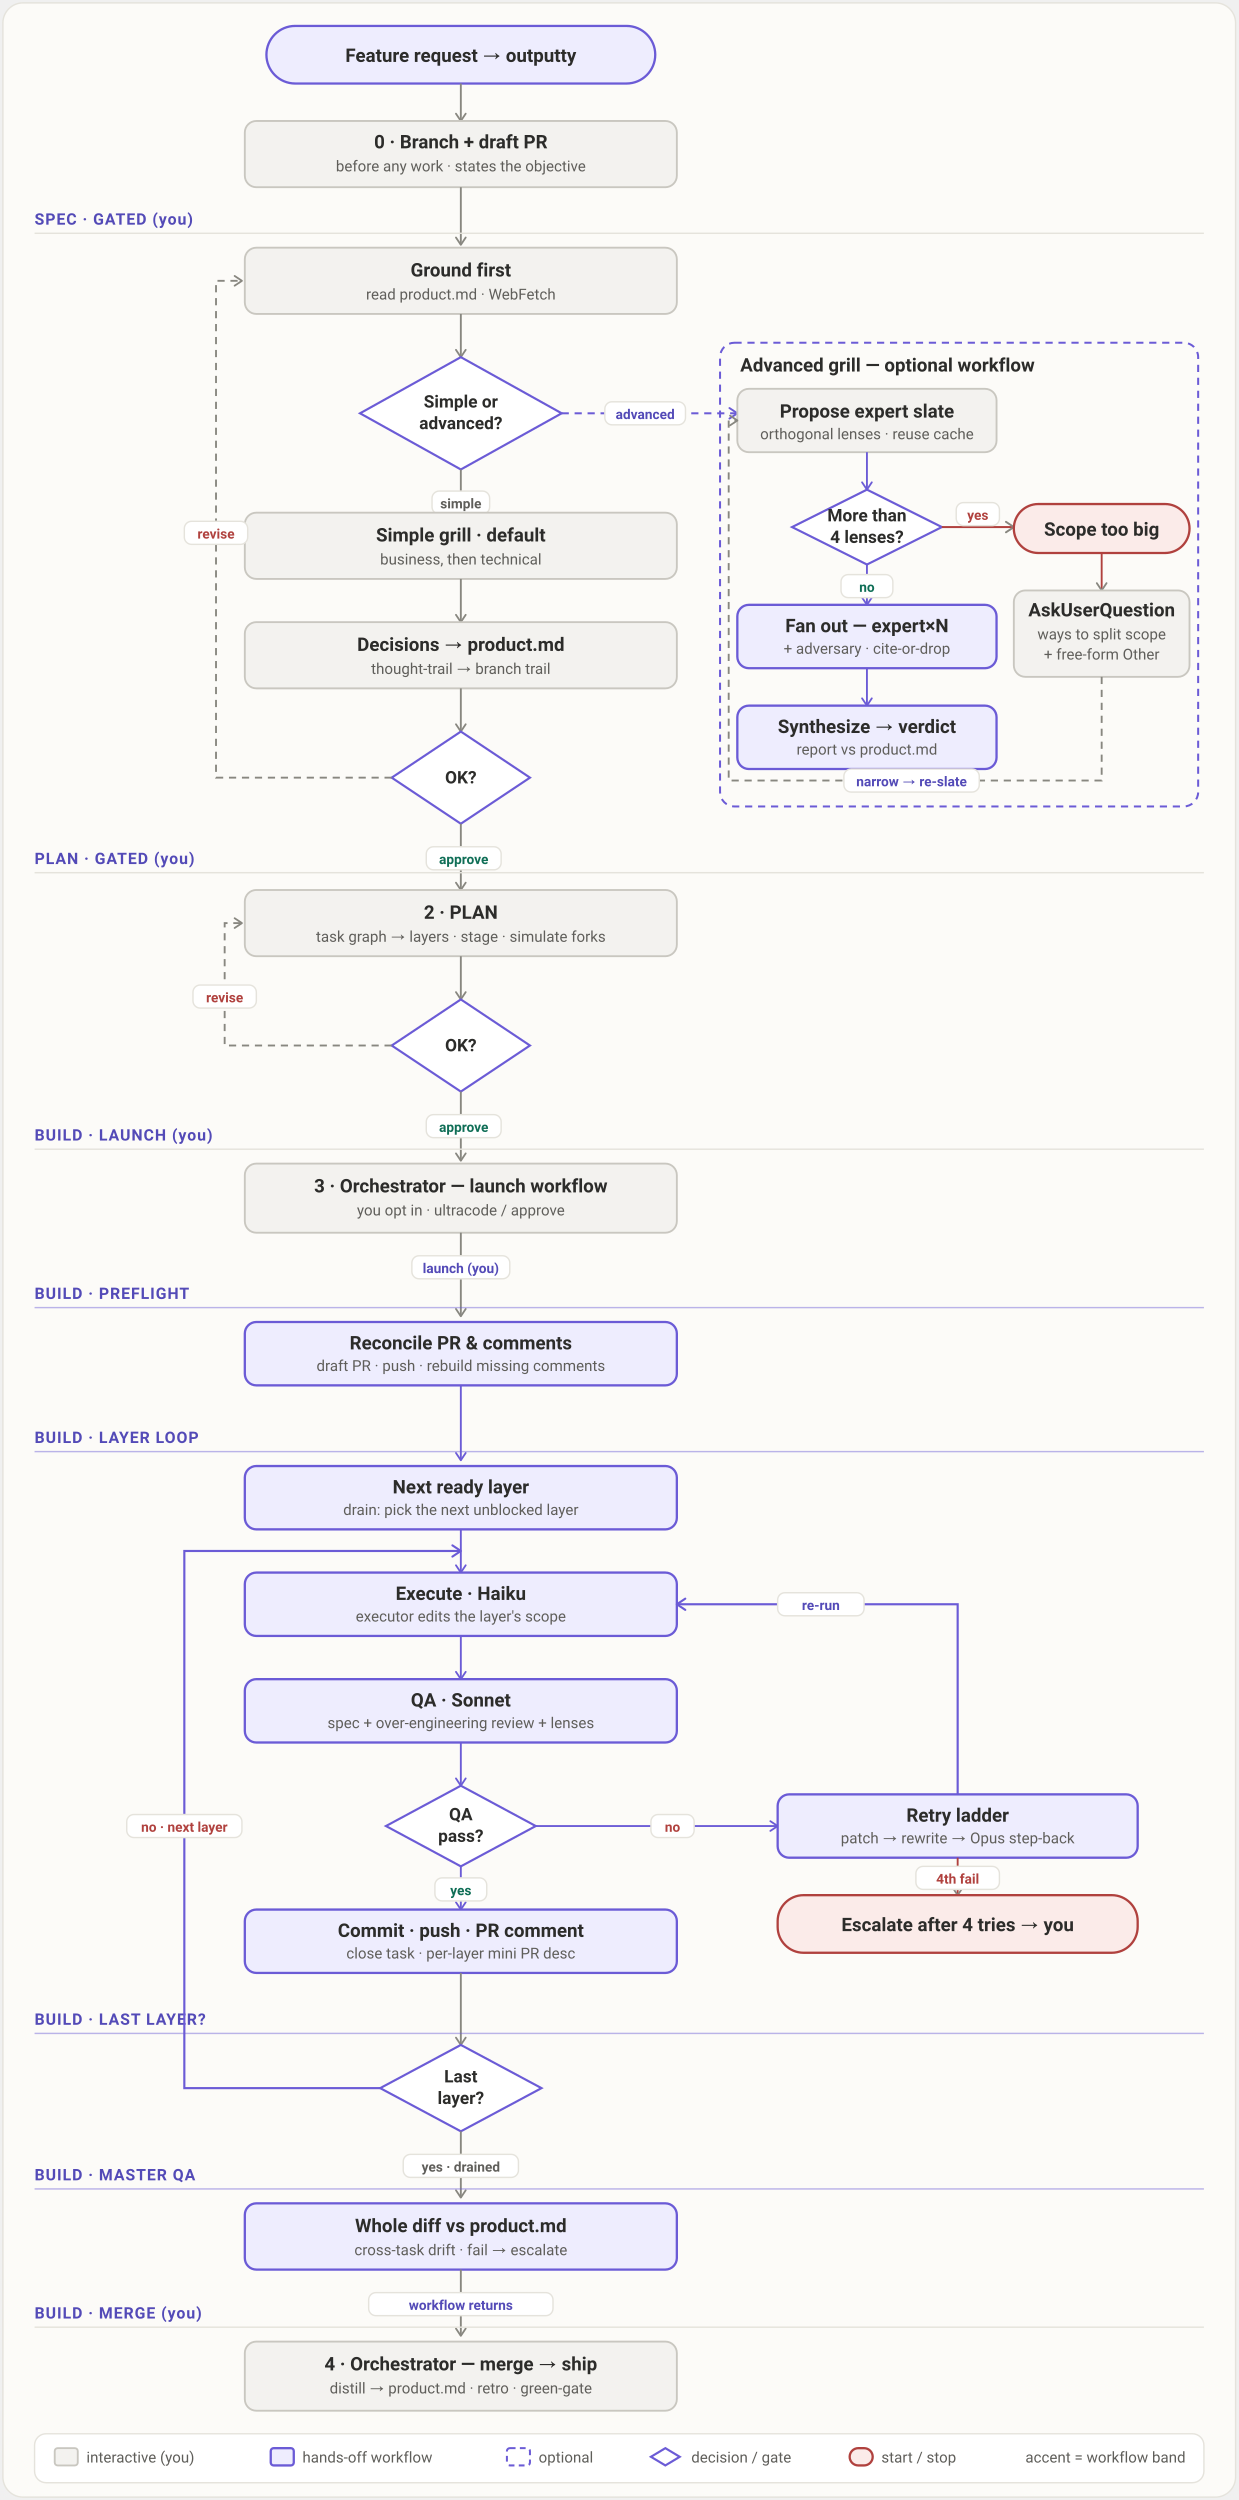
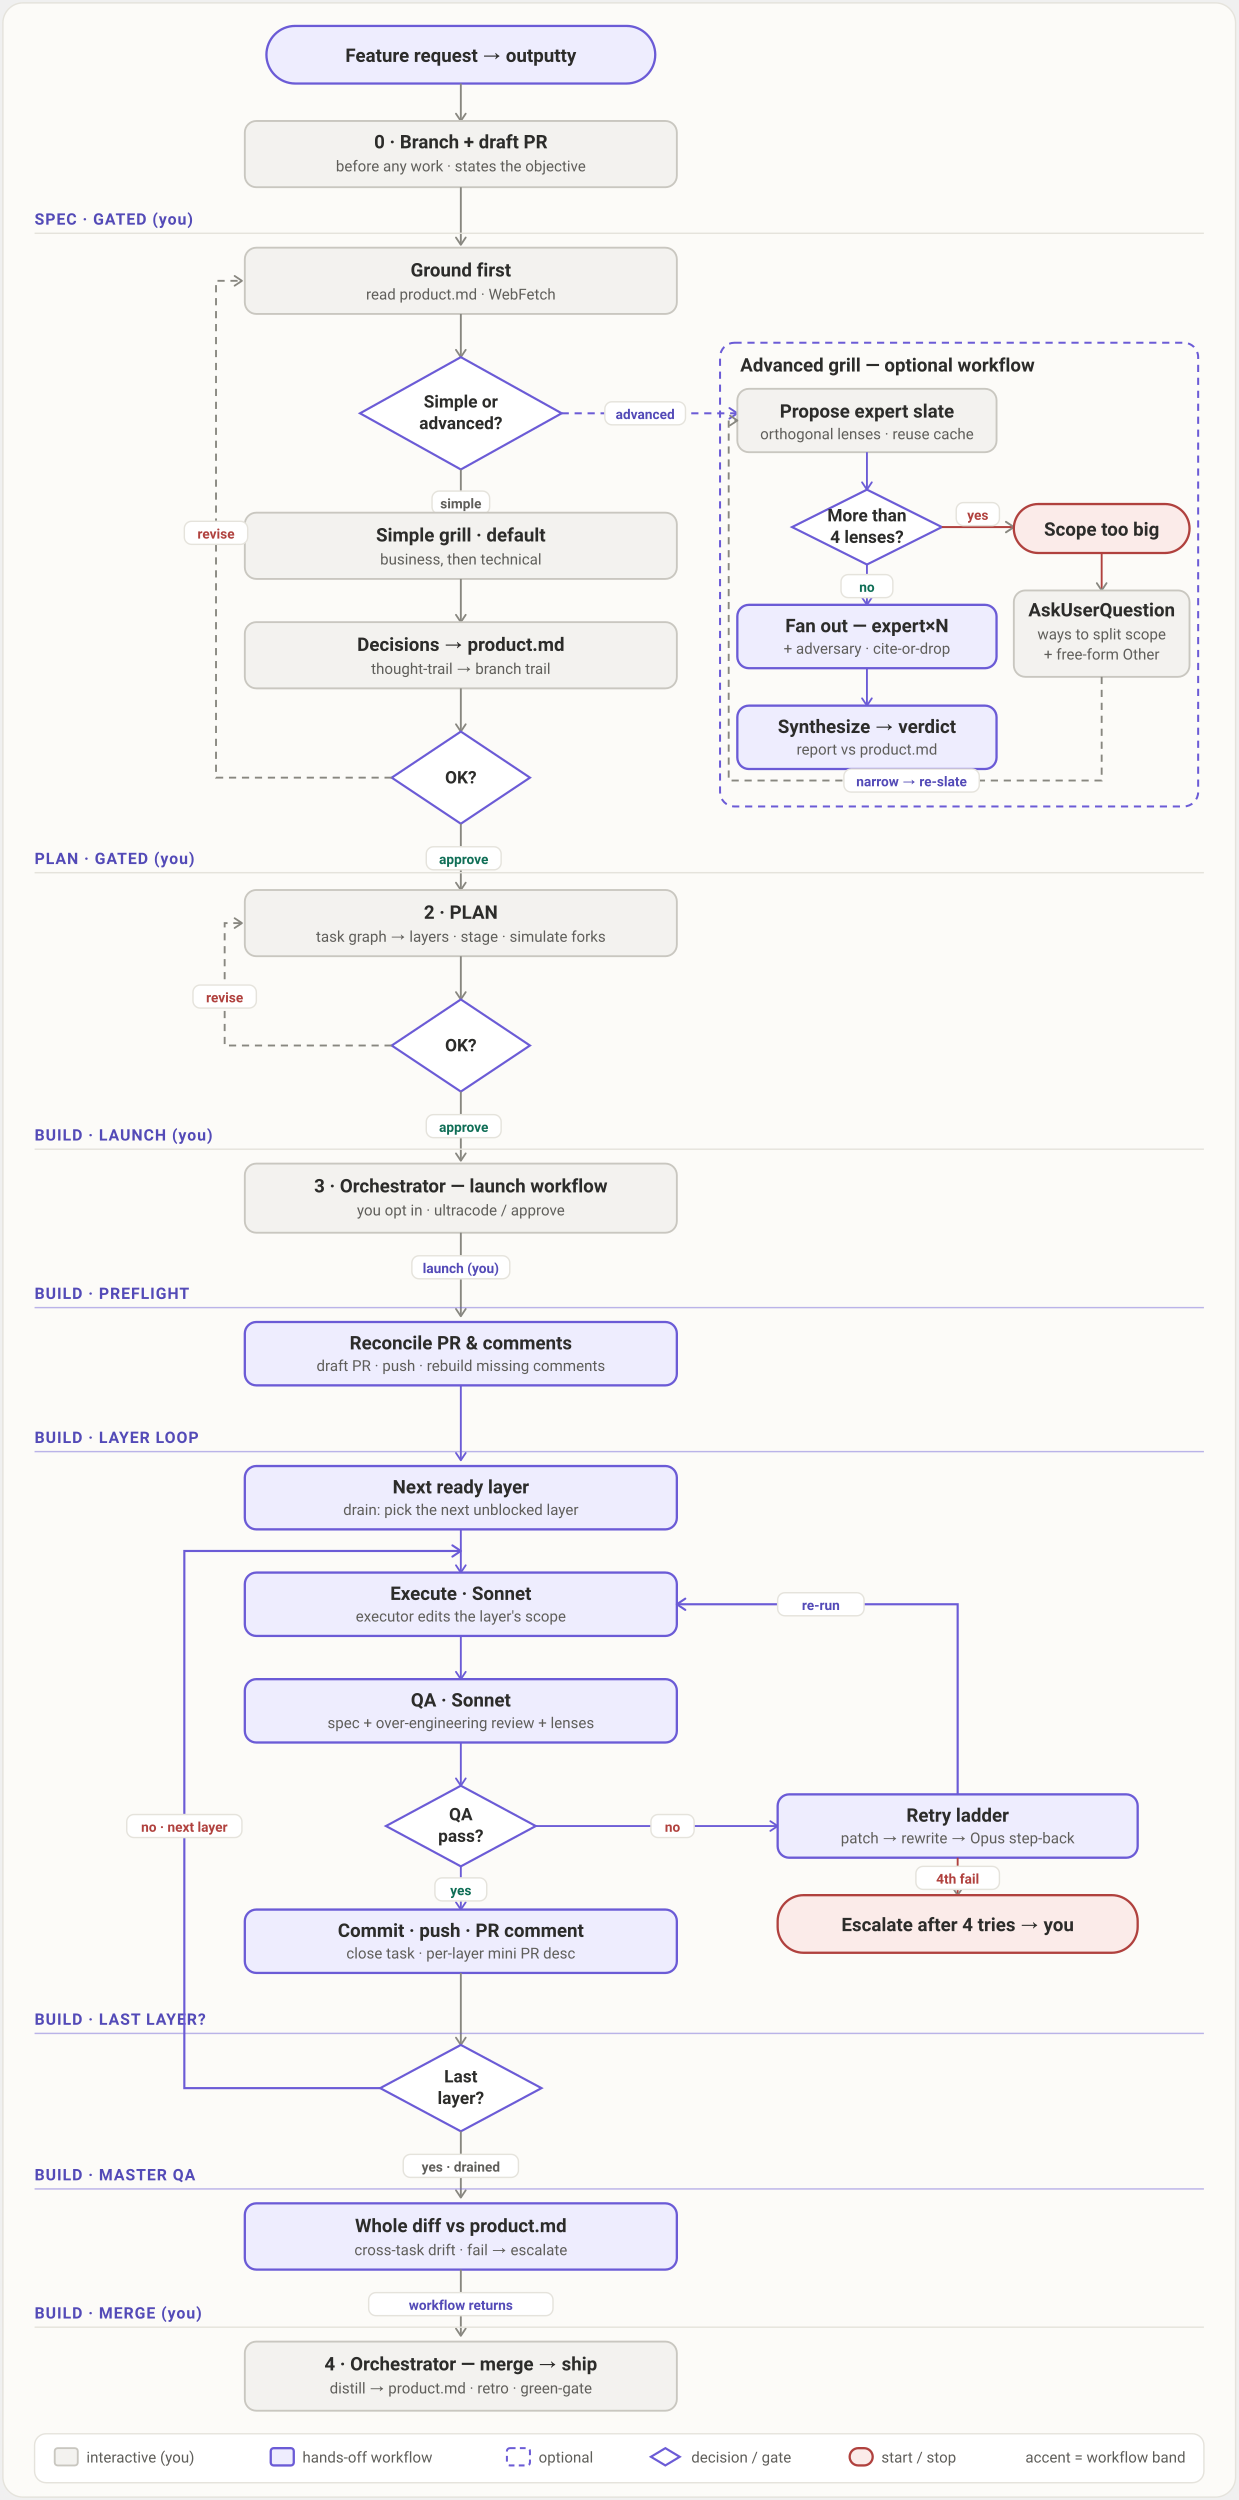
<svg xmlns="http://www.w3.org/2000/svg" width="100%" viewBox="0 0 860 1736" role="img" aria-labelledby="t d">
  <style>
  text{font-family:"Anthropic Sans",system-ui,-apple-system,"Segoe UI",Roboto,Helvetica,Arial,sans-serif}
  .th{font-size:13px;font-weight:600;fill:#2C2C2A}
  .t{font-size:12px;font-weight:600;fill:#2C2C2A}
  .ts{font-size:10.5px;font-weight:400;fill:#5F5E5A}
  .band{font-size:11px;font-weight:700;fill:#534AB7;letter-spacing:.06em}
  .chip{font-size:9.5px;font-weight:700;text-anchor:middle}
  .nbox{fill:#F3F2EF;stroke:#C9C7C0;stroke-width:1.3}
  .wfc{fill:#EEEDFE;stroke:#6B5BD6;stroke-width:1.6}
  .term{fill:#EEEDFE;stroke:#6B5BD6;stroke-width:1.6}
  .stop{fill:#FBEBE9;stroke:#B0413E;stroke-width:1.6}
  .opt{fill:none;stroke:#6B5BD6;stroke-width:1.4;stroke-dasharray:5 4}
  .dia{fill:#FFFFFF;stroke:#6B5BD6;stroke-width:1.5}
</style>
  <defs>
    <marker id="arrow" viewBox="0 0 10 10" refX="8" refY="5" markerWidth="6.5" markerHeight="6.5" orient="auto-start-reverse">
      <path d="M2 1L8 5L2 9" fill="none" stroke="#888780" stroke-width="1.5" stroke-linecap="round" stroke-linejoin="round" />
    </marker>
    <marker id="arrowp" viewBox="0 0 10 10" refX="8" refY="5" markerWidth="6.5" markerHeight="6.5" orient="auto-start-reverse">
      <path d="M2 1L8 5L2 9" fill="none" stroke="#6B5BD6" stroke-width="1.5" stroke-linecap="round" stroke-linejoin="round" />
    </marker>
  </defs>
  <rect x="2" y="2" width="856" height="1732" rx="14" fill="#FCFBF8" stroke="#E5E3DC" />
  <g id="section-intro">
    <rect class="term" x="185" y="18" width="270" height="40" rx="20" />
    <text class="th" x="320" y="43" text-anchor="middle">Feature request → outputty</text>
    <line x1="320" y1="58" x2="320" y2="84" stroke="#888780" stroke-width="1.3" marker-end="url(#arrow)" />
    <rect class="nbox" x="170" y="84" width="300" height="46" rx="8" />
    <text class="th" x="320" y="103" text-anchor="middle">0 · Branch + draft PR</text>
    <text class="ts" x="320" y="119" text-anchor="middle">before any work · states the objective</text>
    <line x1="320" y1="130" x2="320" y2="170" stroke="#888780" stroke-width="1.3" marker-end="url(#arrow)" />
  </g>
  <g id="section-spec">
    <text class="band" x="24" y="156">SPEC · GATED (you)</text>
    <line x1="24" y1="162" x2="836" y2="162" stroke="#E5E3DC" stroke-width="1" />
    <rect class="nbox" x="170" y="172" width="300" height="46" rx="8" />
    <text class="th" x="320" y="192" text-anchor="middle">Ground first</text>
    <text class="ts" x="320" y="208" text-anchor="middle">read product.md · WebFetch</text>
    <line x1="320" y1="218" x2="320" y2="248" stroke="#888780" stroke-width="1.3" marker-end="url(#arrow)" />
    <polygon class="dia" points="320,248 390,287 320,326 250,287" />
    <text class="t" x="320" y="283" text-anchor="middle">Simple or</text>
    <text class="t" x="320" y="298" text-anchor="middle">advanced?</text>
    <path d="M390,287 L512,287" fill="none" stroke="#6B5BD6" stroke-width="1.4" stroke-dasharray="5 4" marker-end="url(#arrowp)" />
    <rect x="420" y="279" width="56" height="16" rx="5" fill="#FFFFFF" stroke="#E5E3DC" />
    <text class="chip" x="448" y="291" fill="#534AB7">advanced</text>
    <line x1="320" y1="326" x2="320" y2="356" stroke="#888780" stroke-width="1.3" marker-end="url(#arrow)" />
    <rect x="300" y="341" width="40" height="16" rx="5" fill="#FFFFFF" stroke="#E5E3DC" />
    <text class="chip" x="320" y="353" fill="#5F5E5A">simple</text>
    <rect class="nbox" x="170" y="356" width="300" height="46" rx="8" />
    <text class="th" x="320" y="376" text-anchor="middle">Simple grill · default</text>
    <text class="ts" x="320" y="392" text-anchor="middle">business, then technical</text>
    <line x1="320" y1="402" x2="320" y2="432" stroke="#888780" stroke-width="1.3" marker-end="url(#arrow)" />
    <rect class="opt" x="500" y="238" width="332" height="322" rx="10" />
    <text class="th" x="514" y="258" fill="#3C3489">Advanced grill — optional workflow</text>
    <rect class="nbox" x="512" y="270" width="180" height="44" rx="8" />
    <text class="th" x="602" y="290" text-anchor="middle">Propose expert slate</text>
    <text class="ts" x="602" y="305" text-anchor="middle">orthogonal lenses · reuse cache</text>
    <line x1="602" y1="314" x2="602" y2="340" stroke="#6B5BD6" stroke-width="1.3" marker-end="url(#arrowp)" />
    <polygon class="dia" points="602,340 654,366 602,392 550,366" />
    <text class="t" x="602" y="362" text-anchor="middle">More than</text>
    <text class="t" x="602" y="377" text-anchor="middle">4 lenses?</text>
    <line x1="602" y1="392" x2="602" y2="420" stroke="#6B5BD6" stroke-width="1.3" marker-end="url(#arrowp)" />
    <rect x="584" y="399" width="36" height="16" rx="5" fill="#FFFFFF" stroke="#E5E3DC" />
    <text class="chip" x="602" y="411" fill="#0F6E56">no</text>
    <rect class="wfc" x="512" y="420" width="180" height="44" rx="8" />
    <text class="th" x="602" y="439" text-anchor="middle">Fan out — expert×N</text>
    <text class="ts" x="602" y="454" text-anchor="middle">+ adversary · cite-or-drop</text>
    <line x1="602" y1="464" x2="602" y2="490" stroke="#6B5BD6" stroke-width="1.3" marker-end="url(#arrowp)" />
    <rect class="wfc" x="512" y="490" width="180" height="44" rx="8" />
    <text class="th" x="602" y="509" text-anchor="middle">Synthesize → verdict</text>
    <text class="ts" x="602" y="524" text-anchor="middle">report vs product.md</text>
    <path d="M654,366 L704,366" fill="none" stroke="#B0413E" stroke-width="1.4" marker-end="url(#arrow)" />
    <rect x="664" y="349" width="30" height="16" rx="5" fill="#FFFFFF" stroke="#E5E3DC" />
    <text class="chip" x="679" y="361" fill="#B0413E">yes</text>
    <rect class="stop" x="704" y="350" width="122" height="34" rx="17" />
    <text class="th" x="765" y="372" text-anchor="middle">Scope too big</text>
    <line x1="765" y1="384" x2="765" y2="410" stroke="#B0413E" stroke-width="1.3" marker-end="url(#arrow)" />
    <rect class="nbox" x="704" y="410" width="122" height="60" rx="8" />
    <text class="th" x="765" y="428" text-anchor="middle">AskUserQuestion</text>
    <text class="ts" x="765" y="444" text-anchor="middle">ways to split scope</text>
    <text class="ts" x="765" y="458" text-anchor="middle">+ free-form Other</text>
    <path d="M765,470 L765,542 L506,542 L506,292 L512,292" fill="none" stroke="#888780" stroke-width="1.3" stroke-dasharray="5 4" marker-end="url(#arrow)" />
    <rect x="586" y="534" width="94" height="16" rx="5" fill="#FFFFFF" stroke="#E5E3DC" />
    <text class="chip" x="633" y="546" fill="#534AB7">narrow → re-slate</text>
    <rect class="nbox" x="170" y="432" width="300" height="46" rx="8" />
    <text class="th" x="320" y="452" text-anchor="middle">Decisions → product.md</text>
    <text class="ts" x="320" y="468" text-anchor="middle">thought-trail → branch trail</text>
    <line x1="320" y1="478" x2="320" y2="508" stroke="#888780" stroke-width="1.3" marker-end="url(#arrow)" />
    <polygon class="dia" points="320,508 368,540 320,572 272,540" />
    <text class="t" x="320" y="544" text-anchor="middle">OK?</text>
    <path d="M272,540 L150,540 L150,195 L168,195" fill="none" stroke="#888780" stroke-width="1.3" stroke-dasharray="5 4" marker-end="url(#arrow)" />
    <rect x="128" y="362" width="44" height="16" rx="5" fill="#FFFFFF" stroke="#E5E3DC" />
    <text class="chip" x="150" y="374" fill="#B0413E">revise</text>
    <line x1="320" y1="572" x2="320" y2="618" stroke="#888780" stroke-width="1.3" marker-end="url(#arrow)" />
    <rect x="296" y="588" width="52" height="16" rx="5" fill="#FFFFFF" stroke="#E5E3DC" />
    <text class="chip" x="322" y="600" fill="#0F6E56">approve</text>
  </g>
  <g id="section-plan">
    <text class="band" x="24" y="600">PLAN · GATED (you)</text>
    <line x1="24" y1="606" x2="836" y2="606" stroke="#E5E3DC" stroke-width="1" />
    <rect class="nbox" x="170" y="618" width="300" height="46" rx="8" />
    <text class="th" x="320" y="638" text-anchor="middle">2 · PLAN</text>
    <text class="ts" x="320" y="654" text-anchor="middle">task graph → layers · stage · simulate forks</text>
    <line x1="320" y1="664" x2="320" y2="694" stroke="#888780" stroke-width="1.3" marker-end="url(#arrow)" />
    <polygon class="dia" points="320,694 368,726 320,758 272,726" />
    <text class="t" x="320" y="730" text-anchor="middle">OK?</text>
    <path d="M272,726 L156,726 L156,641 L168,641" fill="none" stroke="#888780" stroke-width="1.3" stroke-dasharray="5 4" marker-end="url(#arrow)" />
    <rect x="134" y="684" width="44" height="16" rx="5" fill="#FFFFFF" stroke="#E5E3DC" />
    <text class="chip" x="156" y="696" fill="#B0413E">revise</text>
    <line x1="320" y1="758" x2="320" y2="806" stroke="#888780" stroke-width="1.3" marker-end="url(#arrow)" />
    <rect x="296" y="774" width="52" height="16" rx="5" fill="#FFFFFF" stroke="#E5E3DC" />
    <text class="chip" x="322" y="786" fill="#0F6E56">approve</text>
  </g>
  <g id="section-build-launch">
    <text class="band" x="24" y="792">BUILD · LAUNCH (you)</text>
    <line x1="24" y1="798" x2="836" y2="798" stroke="#E5E3DC" stroke-width="1" />
    <rect class="nbox" x="170" y="808" width="300" height="48" rx="8" />
    <text class="th" x="320" y="828" text-anchor="middle">3 · Orchestrator — launch workflow</text>
    <text class="ts" x="320" y="844" text-anchor="middle">you opt in · ultracode / approve</text>
    <line x1="320" y1="856" x2="320" y2="914" stroke="#888780" stroke-width="1.3" marker-end="url(#arrow)" />
    <rect x="286" y="872" width="68" height="16" rx="5" fill="#FFFFFF" stroke="#E5E3DC" />
    <text class="chip" x="320" y="884" fill="#534AB7">launch (you)</text>
  </g>
  <g id="section-build-preflight">
    <text class="band" x="24" y="902">BUILD · PREFLIGHT</text>
    <line x1="24" y1="908" x2="836" y2="908" stroke="#6B5BD6" stroke-opacity="0.45" stroke-width="1" />
    <rect class="wfc" x="170" y="918" width="300" height="44" rx="8" />
    <text class="th" x="320" y="937" text-anchor="middle">Reconcile PR &amp; comments</text>
    <text class="ts" x="320" y="952" text-anchor="middle">draft PR · push · rebuild missing comments</text>
    <line x1="320" y1="962" x2="320" y2="1014" stroke="#6B5BD6" stroke-width="1.3" marker-end="url(#arrowp)" />
  </g>
  <g id="section-build-layerloop">
    <text class="band" x="24" y="1002">BUILD · LAYER LOOP</text>
    <line x1="24" y1="1008" x2="836" y2="1008" stroke="#6B5BD6" stroke-opacity="0.45" stroke-width="1" />
    <rect class="wfc" x="170" y="1018" width="300" height="44" rx="8" />
    <text class="th" x="320" y="1037" text-anchor="middle">Next ready layer</text>
    <text class="ts" x="320" y="1052" text-anchor="middle">drain: pick the next unblocked layer</text>
    <line x1="320" y1="1062" x2="320" y2="1092" stroke="#6B5BD6" stroke-width="1.3" marker-end="url(#arrowp)" />
    <rect class="wfc" x="170" y="1092" width="300" height="44" rx="8" />
-     <text class="th" x="320" y="1111" text-anchor="middle">Execute · Haiku</text>
+     <text class="th" x="320" y="1111" text-anchor="middle">Execute · Sonnet</text>
    <text class="ts" x="320" y="1126" text-anchor="middle">executor edits the layer's scope</text>
    <line x1="320" y1="1136" x2="320" y2="1166" stroke="#6B5BD6" stroke-width="1.3" marker-end="url(#arrowp)" />
    <rect class="wfc" x="170" y="1166" width="300" height="44" rx="8" />
    <text class="th" x="320" y="1185" text-anchor="middle">QA · Sonnet</text>
    <text class="ts" x="320" y="1200" text-anchor="middle">spec + over-engineering review + lenses</text>
    <line x1="320" y1="1210" x2="320" y2="1240" stroke="#6B5BD6" stroke-width="1.3" marker-end="url(#arrowp)" />
    <polygon class="dia" points="320,1240 372,1268 320,1296 268,1268" />
    <text class="t" x="320" y="1264" text-anchor="middle">QA</text>
    <text class="t" x="320" y="1279" text-anchor="middle">pass?</text>
    <line x1="320" y1="1296" x2="320" y2="1326" stroke="#6B5BD6" stroke-width="1.3" marker-end="url(#arrowp)" />
    <rect x="302" y="1304" width="36" height="16" rx="5" fill="#FFFFFF" stroke="#E5E3DC" />
    <text class="chip" x="320" y="1316" fill="#0F6E56">yes</text>
    <rect class="wfc" x="170" y="1326" width="300" height="44" rx="8" />
    <text class="th" x="320" y="1345" text-anchor="middle">Commit · push · PR comment</text>
    <text class="ts" x="320" y="1360" text-anchor="middle">close task · per-layer mini PR desc</text>
    <path d="M372,1268 L540,1268" fill="none" stroke="#6B5BD6" stroke-width="1.3" marker-end="url(#arrowp)" />
    <rect x="452" y="1260" width="30" height="16" rx="5" fill="#FFFFFF" stroke="#E5E3DC" />
    <text class="chip" x="467" y="1272" fill="#B0413E">no</text>
    <rect class="wfc" x="540" y="1246" width="250" height="44" rx="8" />
    <text class="th" x="665" y="1265" text-anchor="middle">Retry ladder</text>
    <text class="ts" x="665" y="1280" text-anchor="middle">patch → rewrite → Opus step-back</text>
    <path d="M665,1246 L665,1114 L470,1114" fill="none" stroke="#6B5BD6" stroke-width="1.5" marker-end="url(#arrowp)" />
    <rect x="540" y="1106" width="60" height="16" rx="5" fill="#FFFFFF" stroke="#E5E3DC" />
    <text class="chip" x="570" y="1118" fill="#534AB7">re-run</text>
    <path d="M665,1290 L665,1316" fill="none" stroke="#B0413E" stroke-width="1.3" marker-end="url(#arrow)" />
    <rect x="636" y="1296" width="58" height="16" rx="5" fill="#FFFFFF" stroke="#E5E3DC" />
    <text class="chip" x="665" y="1308" fill="#B0413E">4th fail</text>
    <rect class="stop" x="540" y="1316" width="250" height="40" rx="18" />
    <text class="th" x="665" y="1341" text-anchor="middle">Escalate after 4 tries → you</text>
    <line x1="320" y1="1370" x2="320" y2="1420" stroke="#888780" stroke-width="1.3" marker-end="url(#arrow)" />
  </g>
  <g id="section-build-lastlayer">
    <text class="band" x="24" y="1406">BUILD · LAST LAYER?</text>
    <line x1="24" y1="1412" x2="836" y2="1412" stroke="#6B5BD6" stroke-opacity="0.45" stroke-width="1" />
    <polygon class="dia" points="320,1420 376,1450 320,1480 264,1450" />
    <text class="t" x="320" y="1446" text-anchor="middle">Last</text>
    <text class="t" x="320" y="1461" text-anchor="middle">layer?</text>
    <path d="M264,1450 L128,1450 L128,1077 L320,1077" fill="none" stroke="#6B5BD6" stroke-width="1.5" marker-end="url(#arrowp)" />
    <rect x="88" y="1260" width="80" height="16" rx="5" fill="#FFFFFF" stroke="#E5E3DC" />
    <text class="chip" x="128" y="1272" fill="#B0413E">no · next layer</text>
    <line x1="320" y1="1480" x2="320" y2="1526" stroke="#888780" stroke-width="1.3" marker-end="url(#arrow)" />
    <rect x="280" y="1496" width="80" height="16" rx="5" fill="#FFFFFF" stroke="#E5E3DC" />
    <text class="chip" x="320" y="1508" fill="#5F5E5A">yes · drained</text>
  </g>
  <g id="section-build-masterqa">
    <text class="band" x="24" y="1514">BUILD · MASTER QA</text>
    <line x1="24" y1="1520" x2="836" y2="1520" stroke="#6B5BD6" stroke-opacity="0.45" stroke-width="1" />
    <rect class="wfc" x="170" y="1530" width="300" height="46" rx="8" />
    <text class="th" x="320" y="1550" text-anchor="middle">Whole diff vs product.md</text>
    <text class="ts" x="320" y="1566" text-anchor="middle">cross-task drift · fail → escalate</text>
    <line x1="320" y1="1576" x2="320" y2="1622" stroke="#888780" stroke-width="1.3" marker-end="url(#arrow)" />
    <rect x="256" y="1592" width="128" height="16" rx="5" fill="#FFFFFF" stroke="#E5E3DC" />
    <text class="chip" x="320" y="1604" fill="#534AB7">workflow returns</text>
  </g>
  <g id="section-build-merge">
    <text class="band" x="24" y="1610">BUILD · MERGE (you)</text>
    <line x1="24" y1="1616" x2="836" y2="1616" stroke="#E5E3DC" stroke-width="1" />
    <rect class="nbox" x="170" y="1626" width="300" height="48" rx="8" />
    <text class="th" x="320" y="1646" text-anchor="middle">4 · Orchestrator — merge → ship</text>
    <text class="ts" x="320" y="1662" text-anchor="middle">distill → product.md · retro · green-gate</text>
  </g>
  <g id="legend">
    <rect x="24" y="1690" width="812" height="34" rx="8" fill="#FFFFFF" stroke="#E5E3DC" />
    <rect x="38" y="1700" width="16" height="12" rx="2" fill="#F3F2EF" stroke="#C9C7C0" stroke-width="1.3" />
    <text class="ts" x="60" y="1710" fill="#3A3A37">interactive (you)</text>
    <rect x="188" y="1700" width="16" height="12" rx="2" fill="#EEEDFE" stroke="#6B5BD6" stroke-width="1.6" />
    <text class="ts" x="210" y="1710" fill="#3A3A37">hands-off workflow</text>
    <rect x="352" y="1700" width="16" height="12" rx="2" fill="none" stroke="#6B5BD6" stroke-width="1.4" stroke-dasharray="4 3" />
    <text class="ts" x="374" y="1710" fill="#3A3A37">optional</text>
    <polygon points="462,1700 472,1706 462,1712 452,1706" fill="#FFFFFF" stroke="#6B5BD6" stroke-width="1.5" />
    <text class="ts" x="480" y="1710" fill="#3A3A37">decision / gate</text>
    <rect x="590" y="1700" width="16" height="12" rx="6" fill="#FBEBE9" stroke="#B0413E" stroke-width="1.6" />
    <text class="ts" x="612" y="1710" fill="#3A3A37">start / stop</text>
    <text class="ts" x="712" y="1710" fill="#3A3A37">accent = workflow band</text>
  </g>
</svg>
